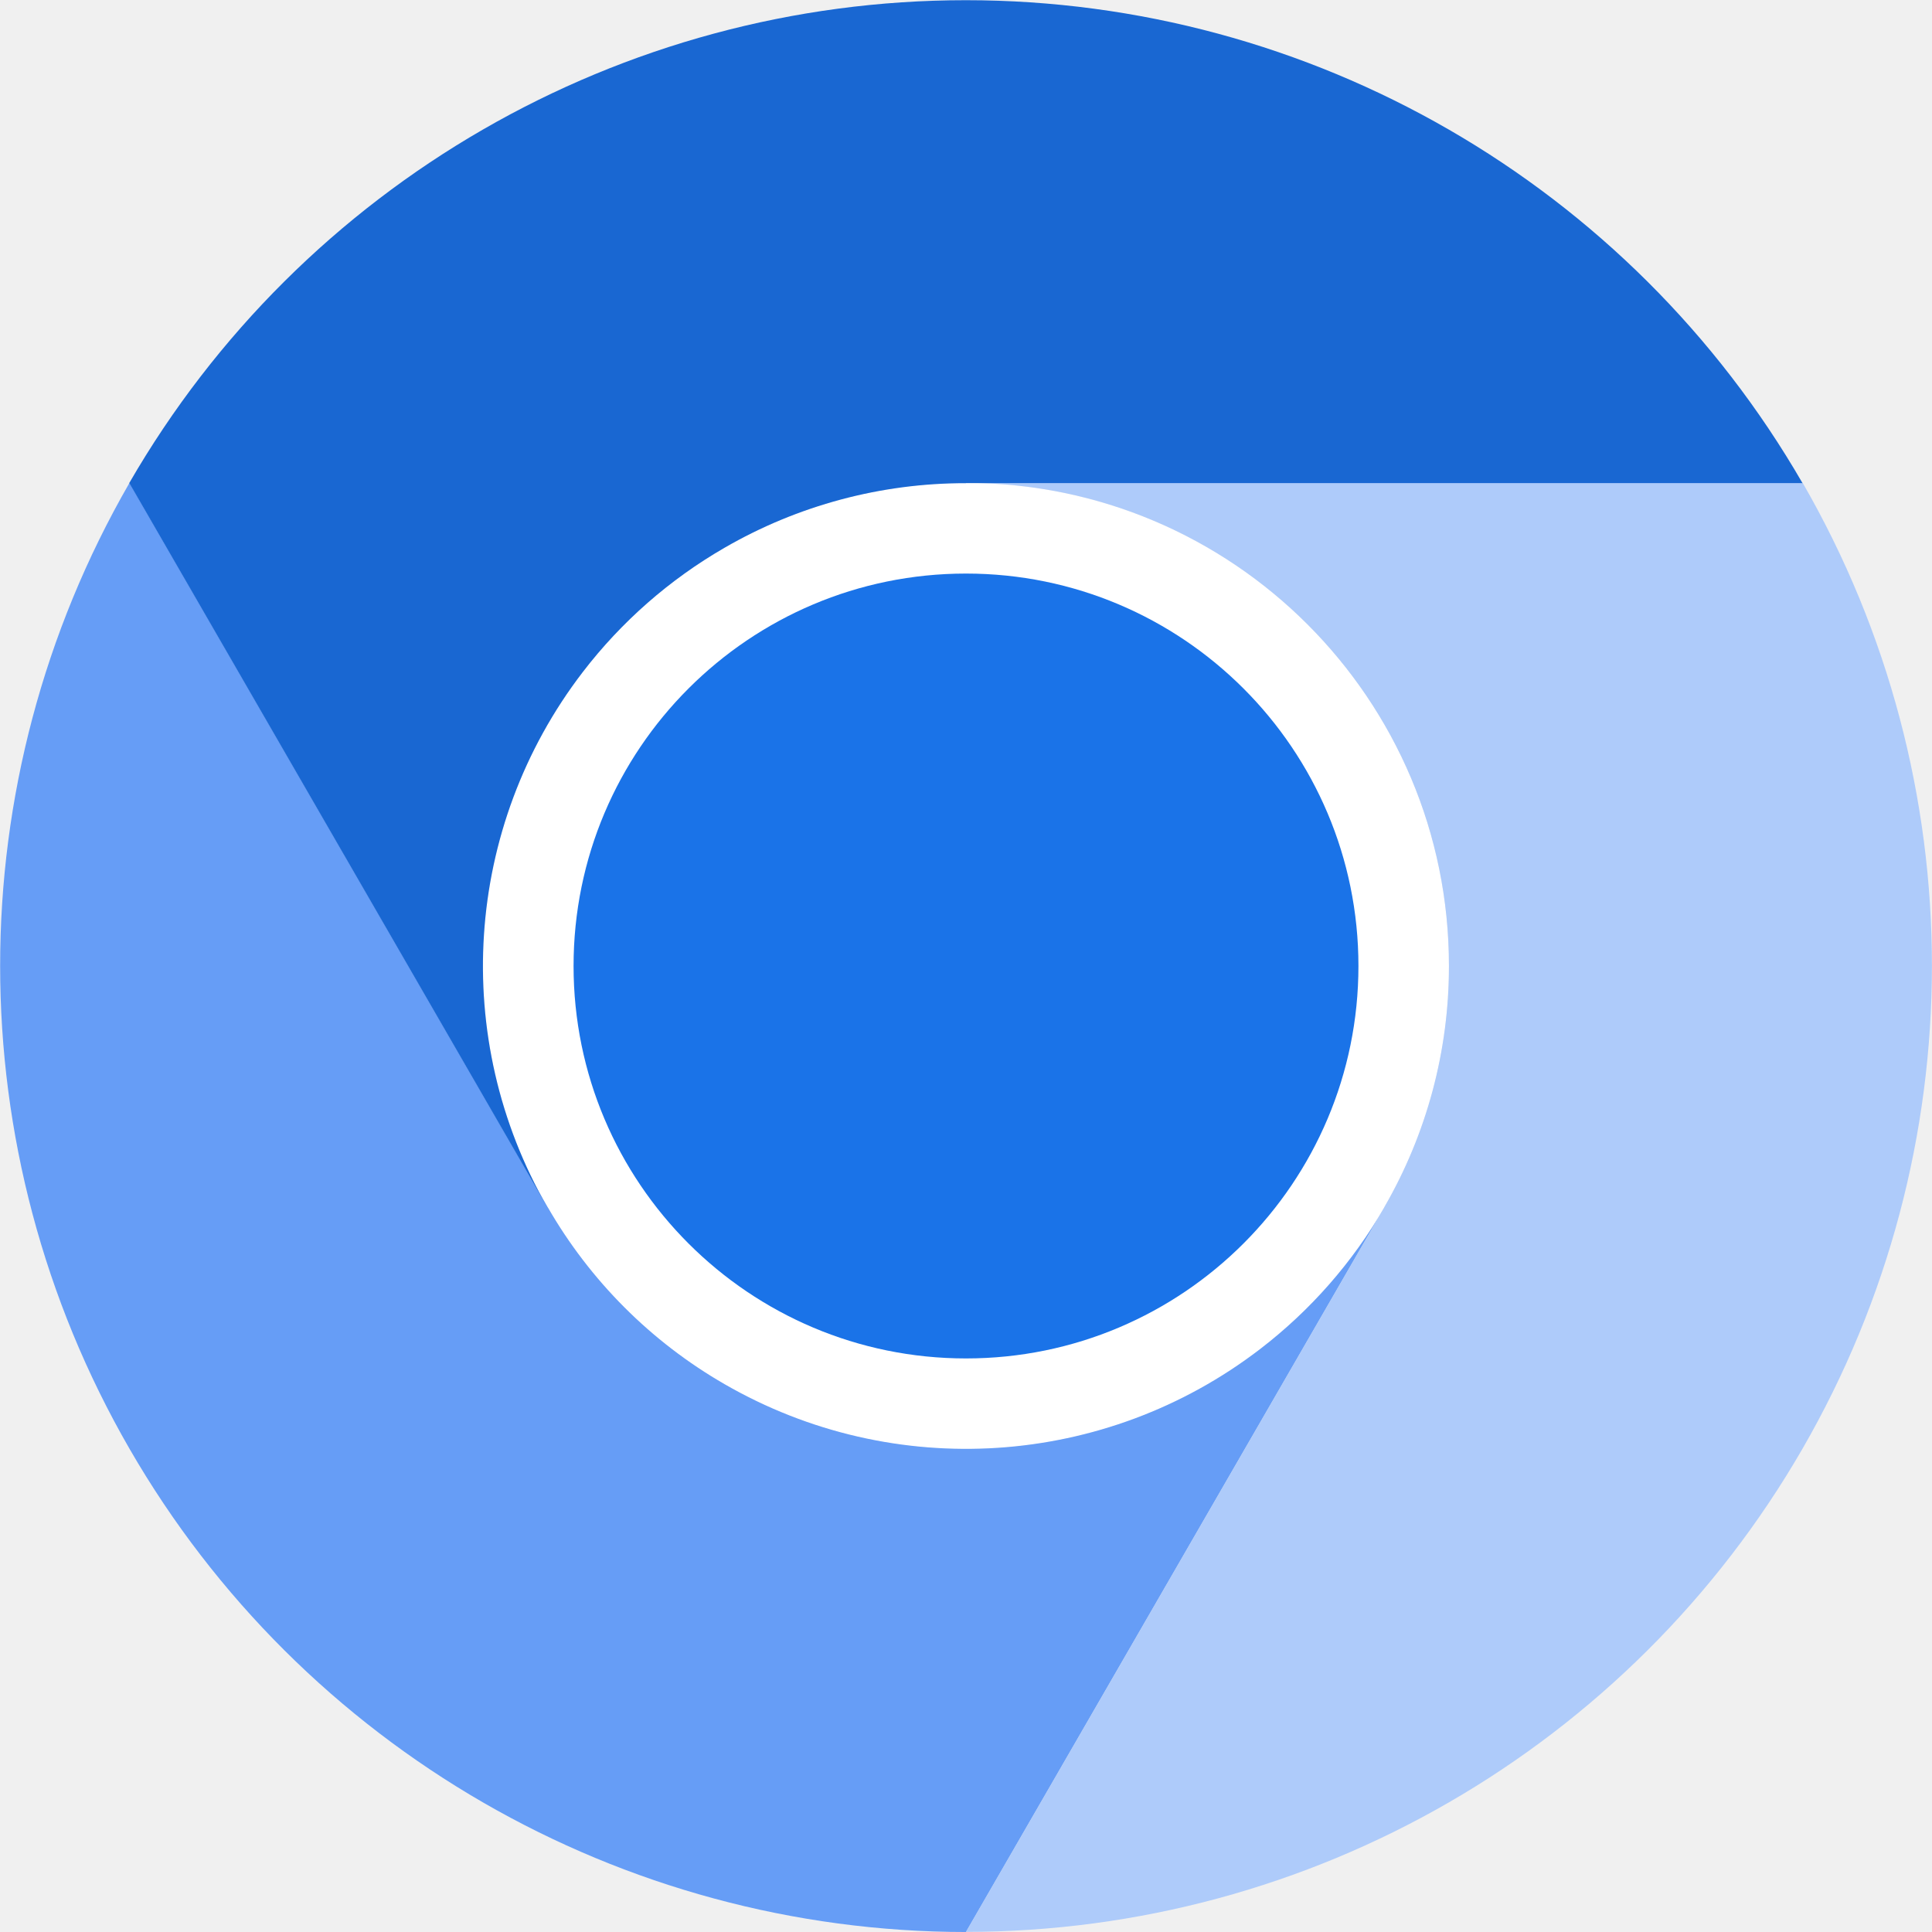
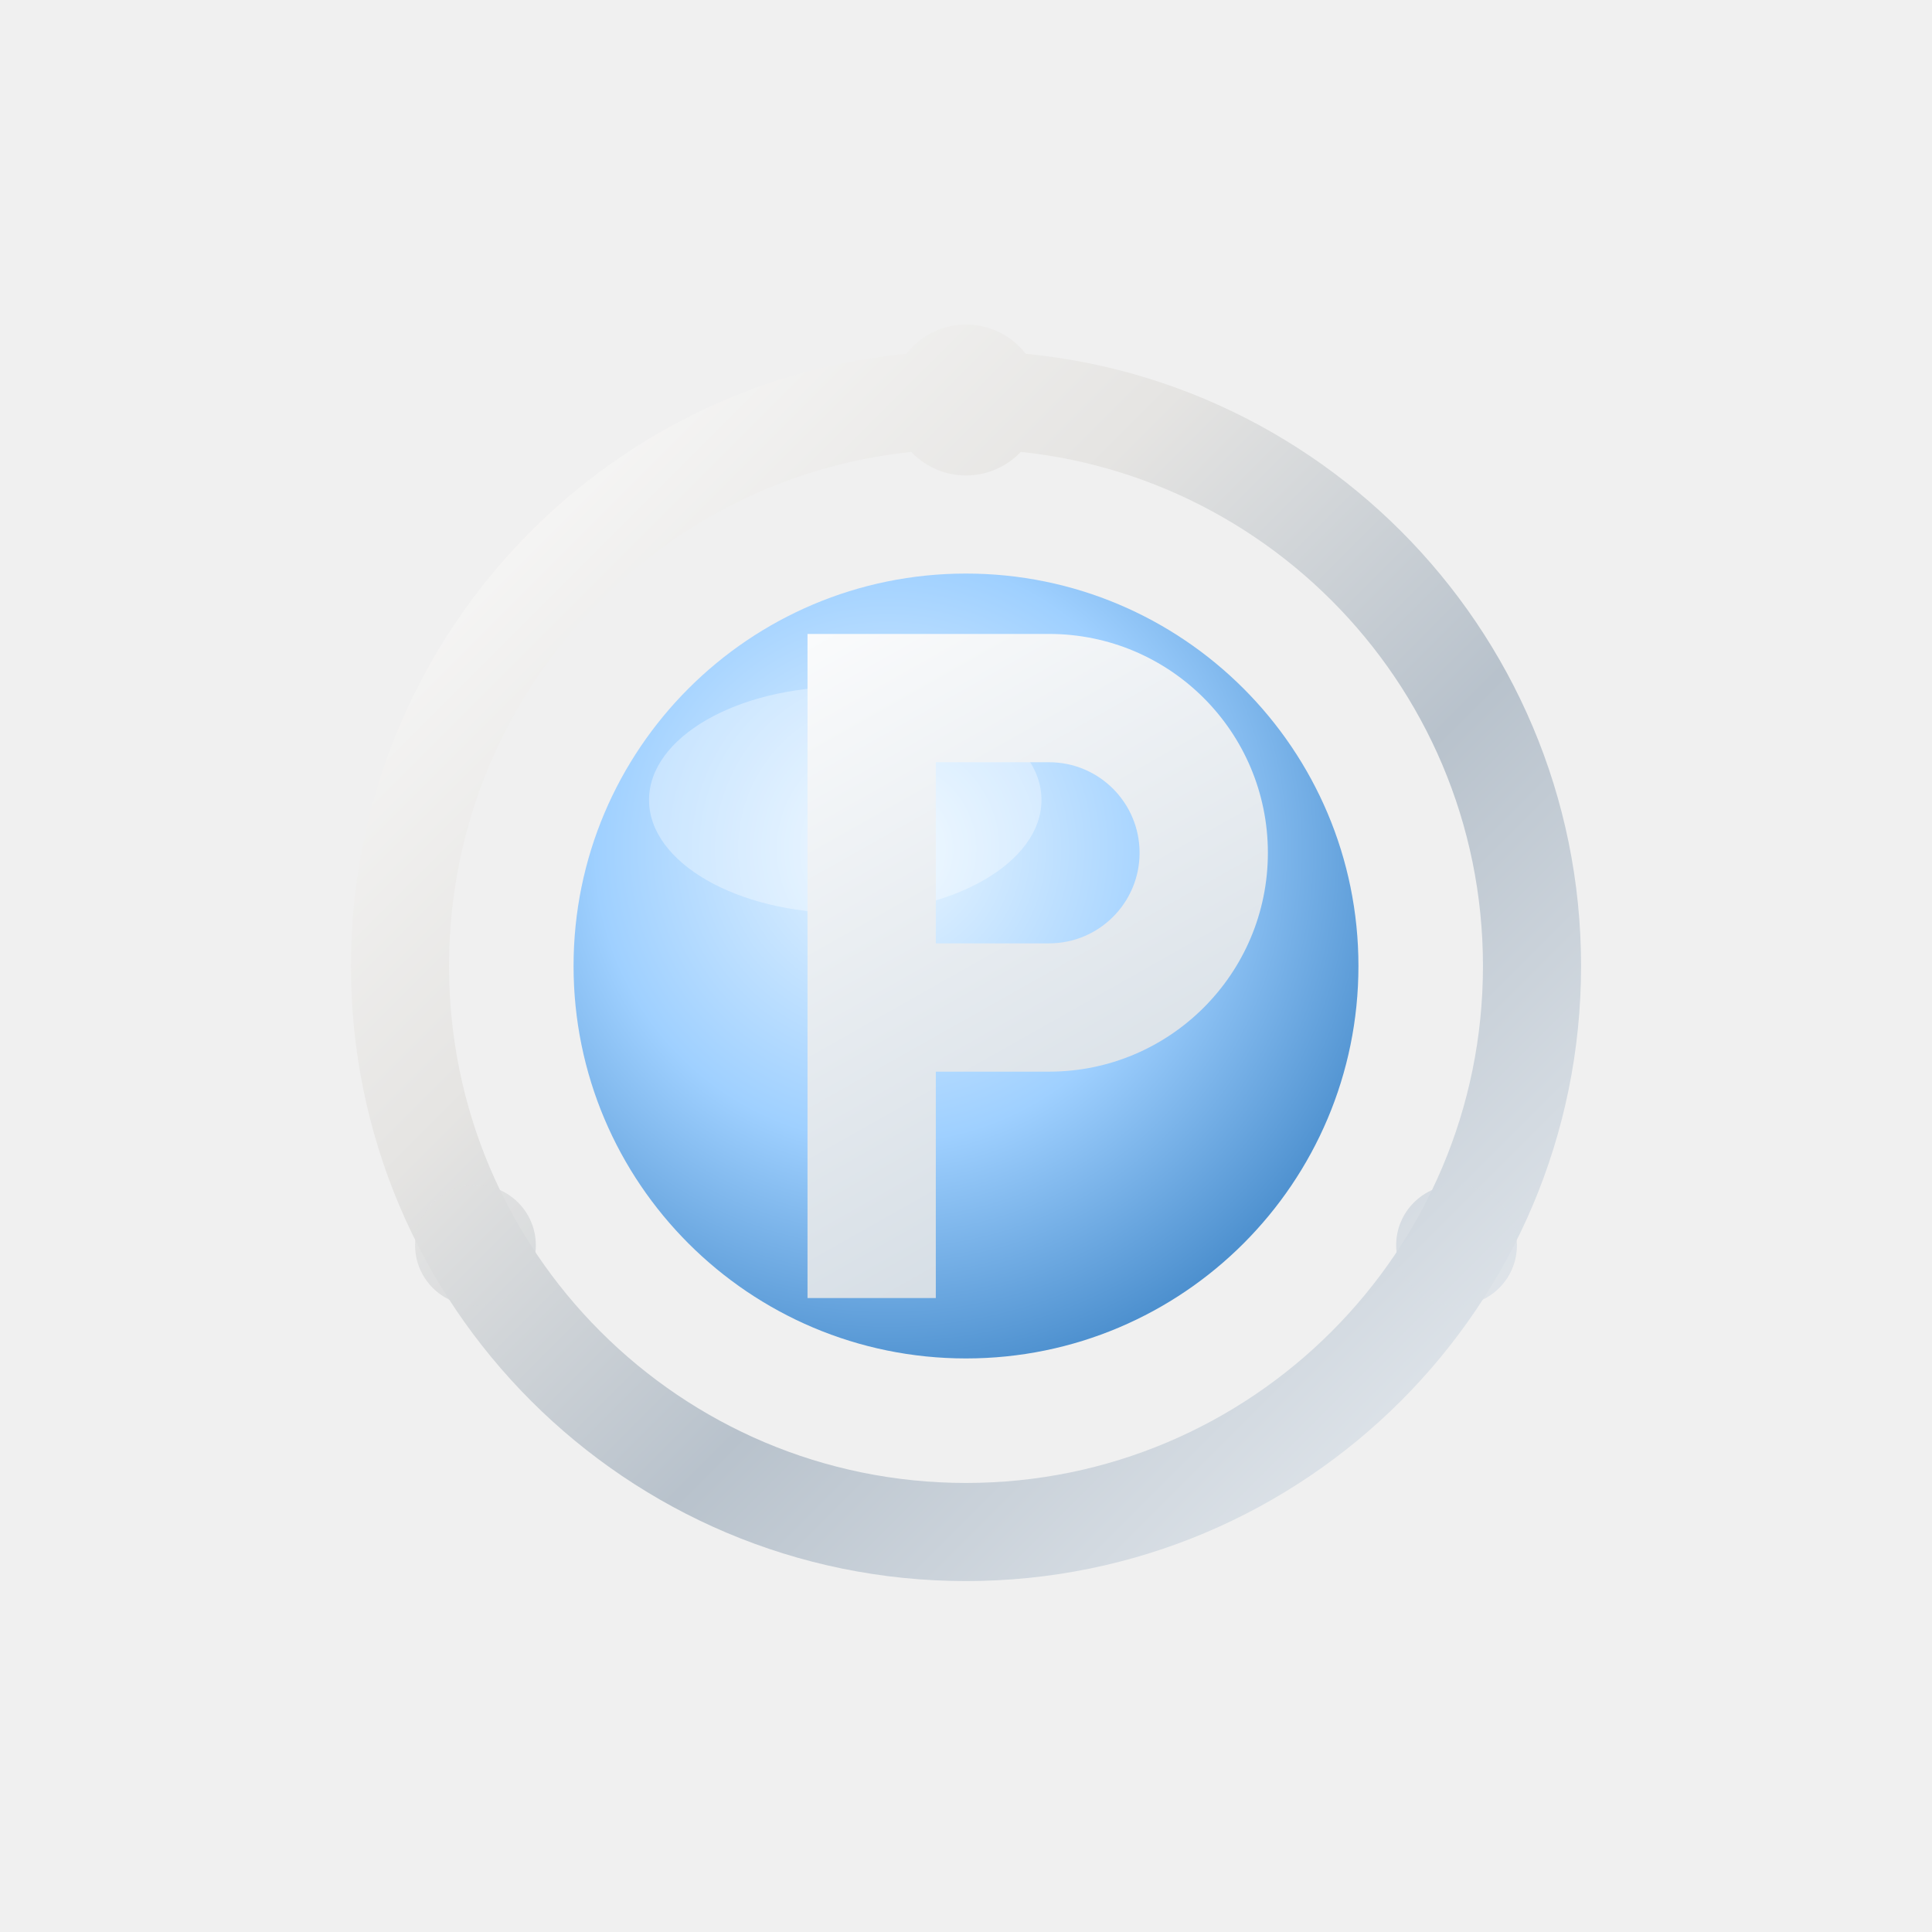
<svg xmlns="http://www.w3.org/2000/svg" viewBox="0 0 256 256" fill="none">
-   <g clip-path="url(#a)">
-     <path d="M128 191.995c35.346 0 64-28.654 64-64 0-35.347-28.654-64-64-64-35.346 0-64 28.654-64 64 0 35.346 28.654 64 64 64Z" fill="#fff" />
-     <path d="M96.01 183.41a63.681 63.681 0 0 1-23.42-23.43l-.007.004-55.425-96a128.027 128.027 0 0 0 110.841 192.018l55.436-96.018a63.985 63.985 0 0 1-16.465 18.775 64.007 64.007 0 0 1-70.96 4.651Z" fill="#669DF6" />
-     <path d="M191.991 127.984a63.683 63.683 0 0 1-8.581 31.996l.007.004-55.426 96a128.029 128.029 0 0 0 110.872-192H127.991a64 64 0 0 1 64 64Z" fill="#AECBFA" />
-     <path d="M128 180c28.719 0 52-23.281 52-52s-23.281-52-52-52-52 23.281-52 52 23.281 52 52 52Z" fill="#1A73E8" />
-     <path d="M95.99 72.59a63.684 63.684 0 0 1 32.001-8.566v-.008h110.851A128.035 128.035 0 0 0 127.991.026 128.028 128.028 0 0 0 17.13 63.999l55.436 96.018a64.003 64.003 0 0 1 4.65-70.961A64 64 0 0 1 95.991 72.59Z" fill="#1967D2" />
-   </g>
  <defs>
-     <clipPath id="a">
-       <path fill="#fff" d="M0 0h256v256H0z" />
-     </clipPath>
+     <linearGradient id="plat" x1="48" y1="48" x2="208" y2="208" gradientUnits="userSpaceOnUse">
+       <stop offset="0" stop-color="#ffffff" />
+       <stop offset="0.35" stop-color="#e5e4e2" />
+       <stop offset="0.6" stop-color="#b8c2cc" />
+       <stop offset="1" stop-color="#eef2f6" />
+     </linearGradient>
+     <radialGradient id="core" cx="0.4" cy="0.35" r="0.75">
+       <stop offset="0" stop-color="#eaf6ff" />
+       <stop offset="0.5" stop-color="#9fd0ff" />
+       <stop offset="1" stop-color="#3b82c4" />
+     </radialGradient>
+     <linearGradient id="mono" x1="100" y1="75" x2="165" y2="190" gradientUnits="userSpaceOnUse">
+       <stop offset="0" stop-color="#ffffff" />
+       <stop offset="1" stop-color="#c7d2dc" />
+     </linearGradient>
  </defs>
+   <circle cx="128" cy="128" r="75" fill="none" stroke="url(#plat)" stroke-width="13" />
+   <circle cx="128" cy="53" r="10" fill="url(#plat)" />
+   <circle cx="193" cy="165" r="8" fill="url(#plat)" opacity="0.85" />
+   <circle cx="63" cy="165" r="8" fill="url(#plat)" opacity="0.85" />
+   <circle cx="128" cy="128" r="52" fill="url(#core)" />
+   <ellipse cx="112" cy="106" rx="26" ry="15" fill="#ffffff" opacity="0.35" />
+   <path d="M107 84 h32 a29 29 0 0 1 0 58 h-15 v30 h-17 z M124 101 v24 h15 a12 12 0 0 0 0-24 z" fill="url(#mono)" />
</svg>
